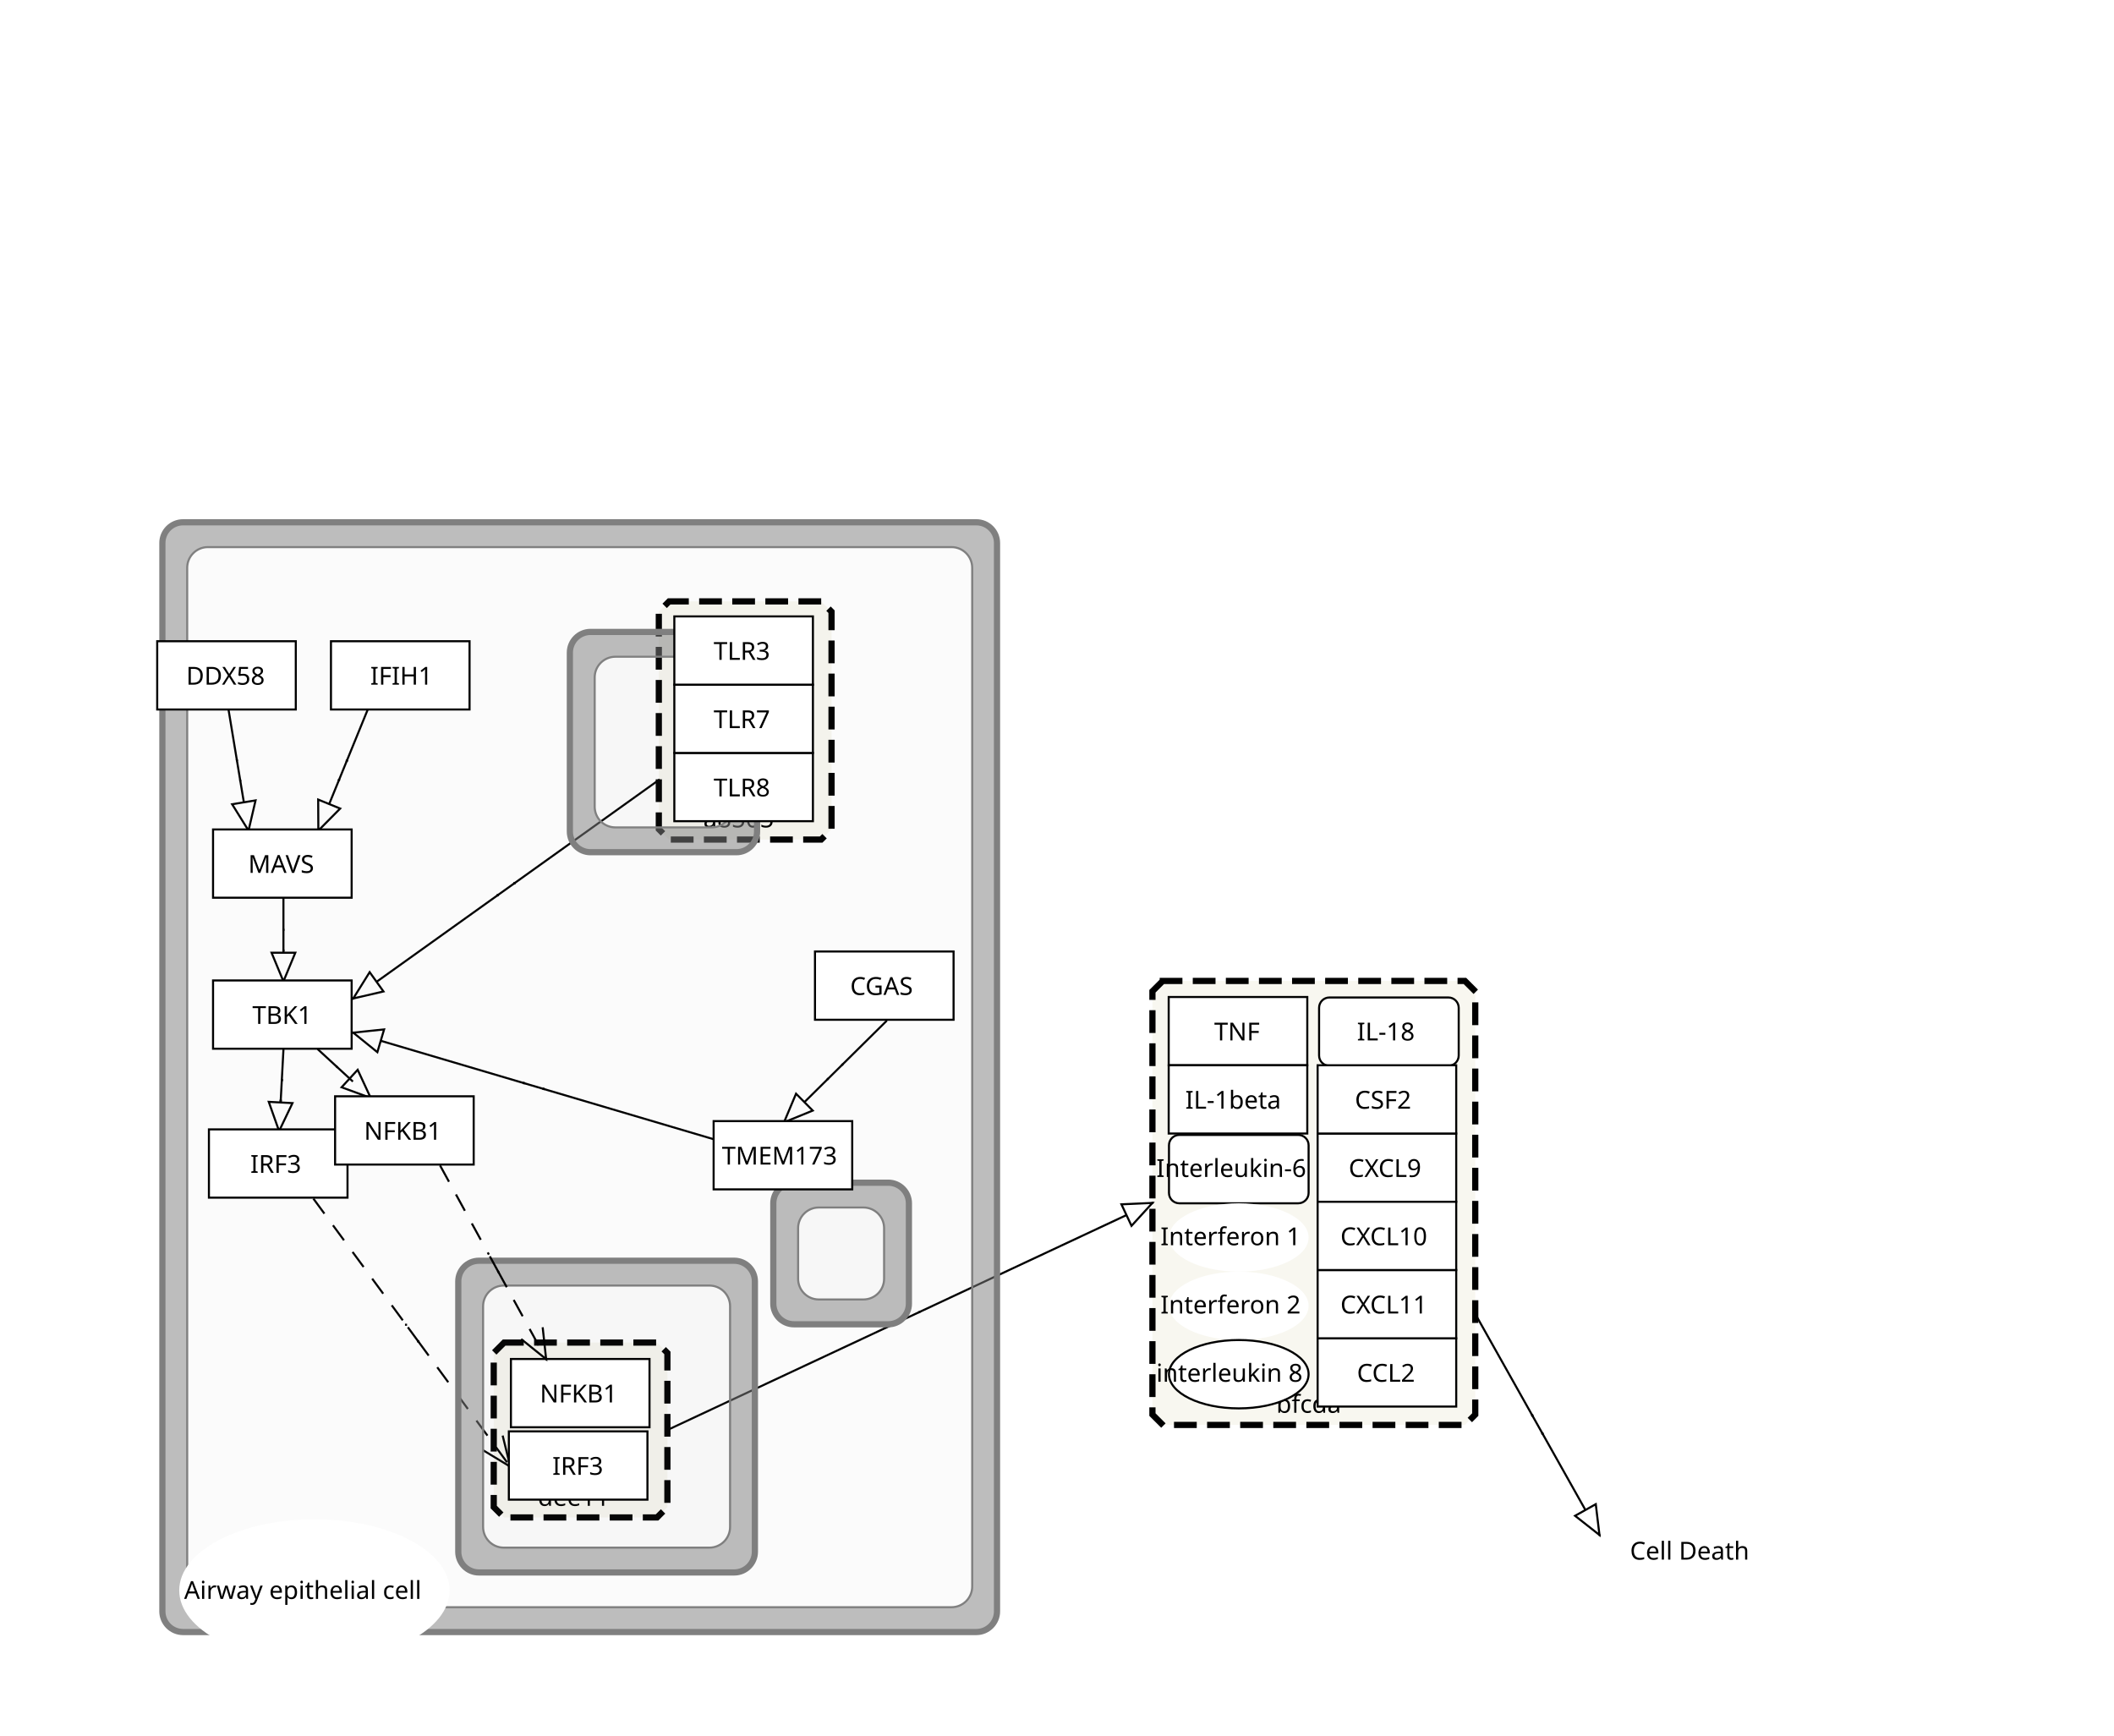
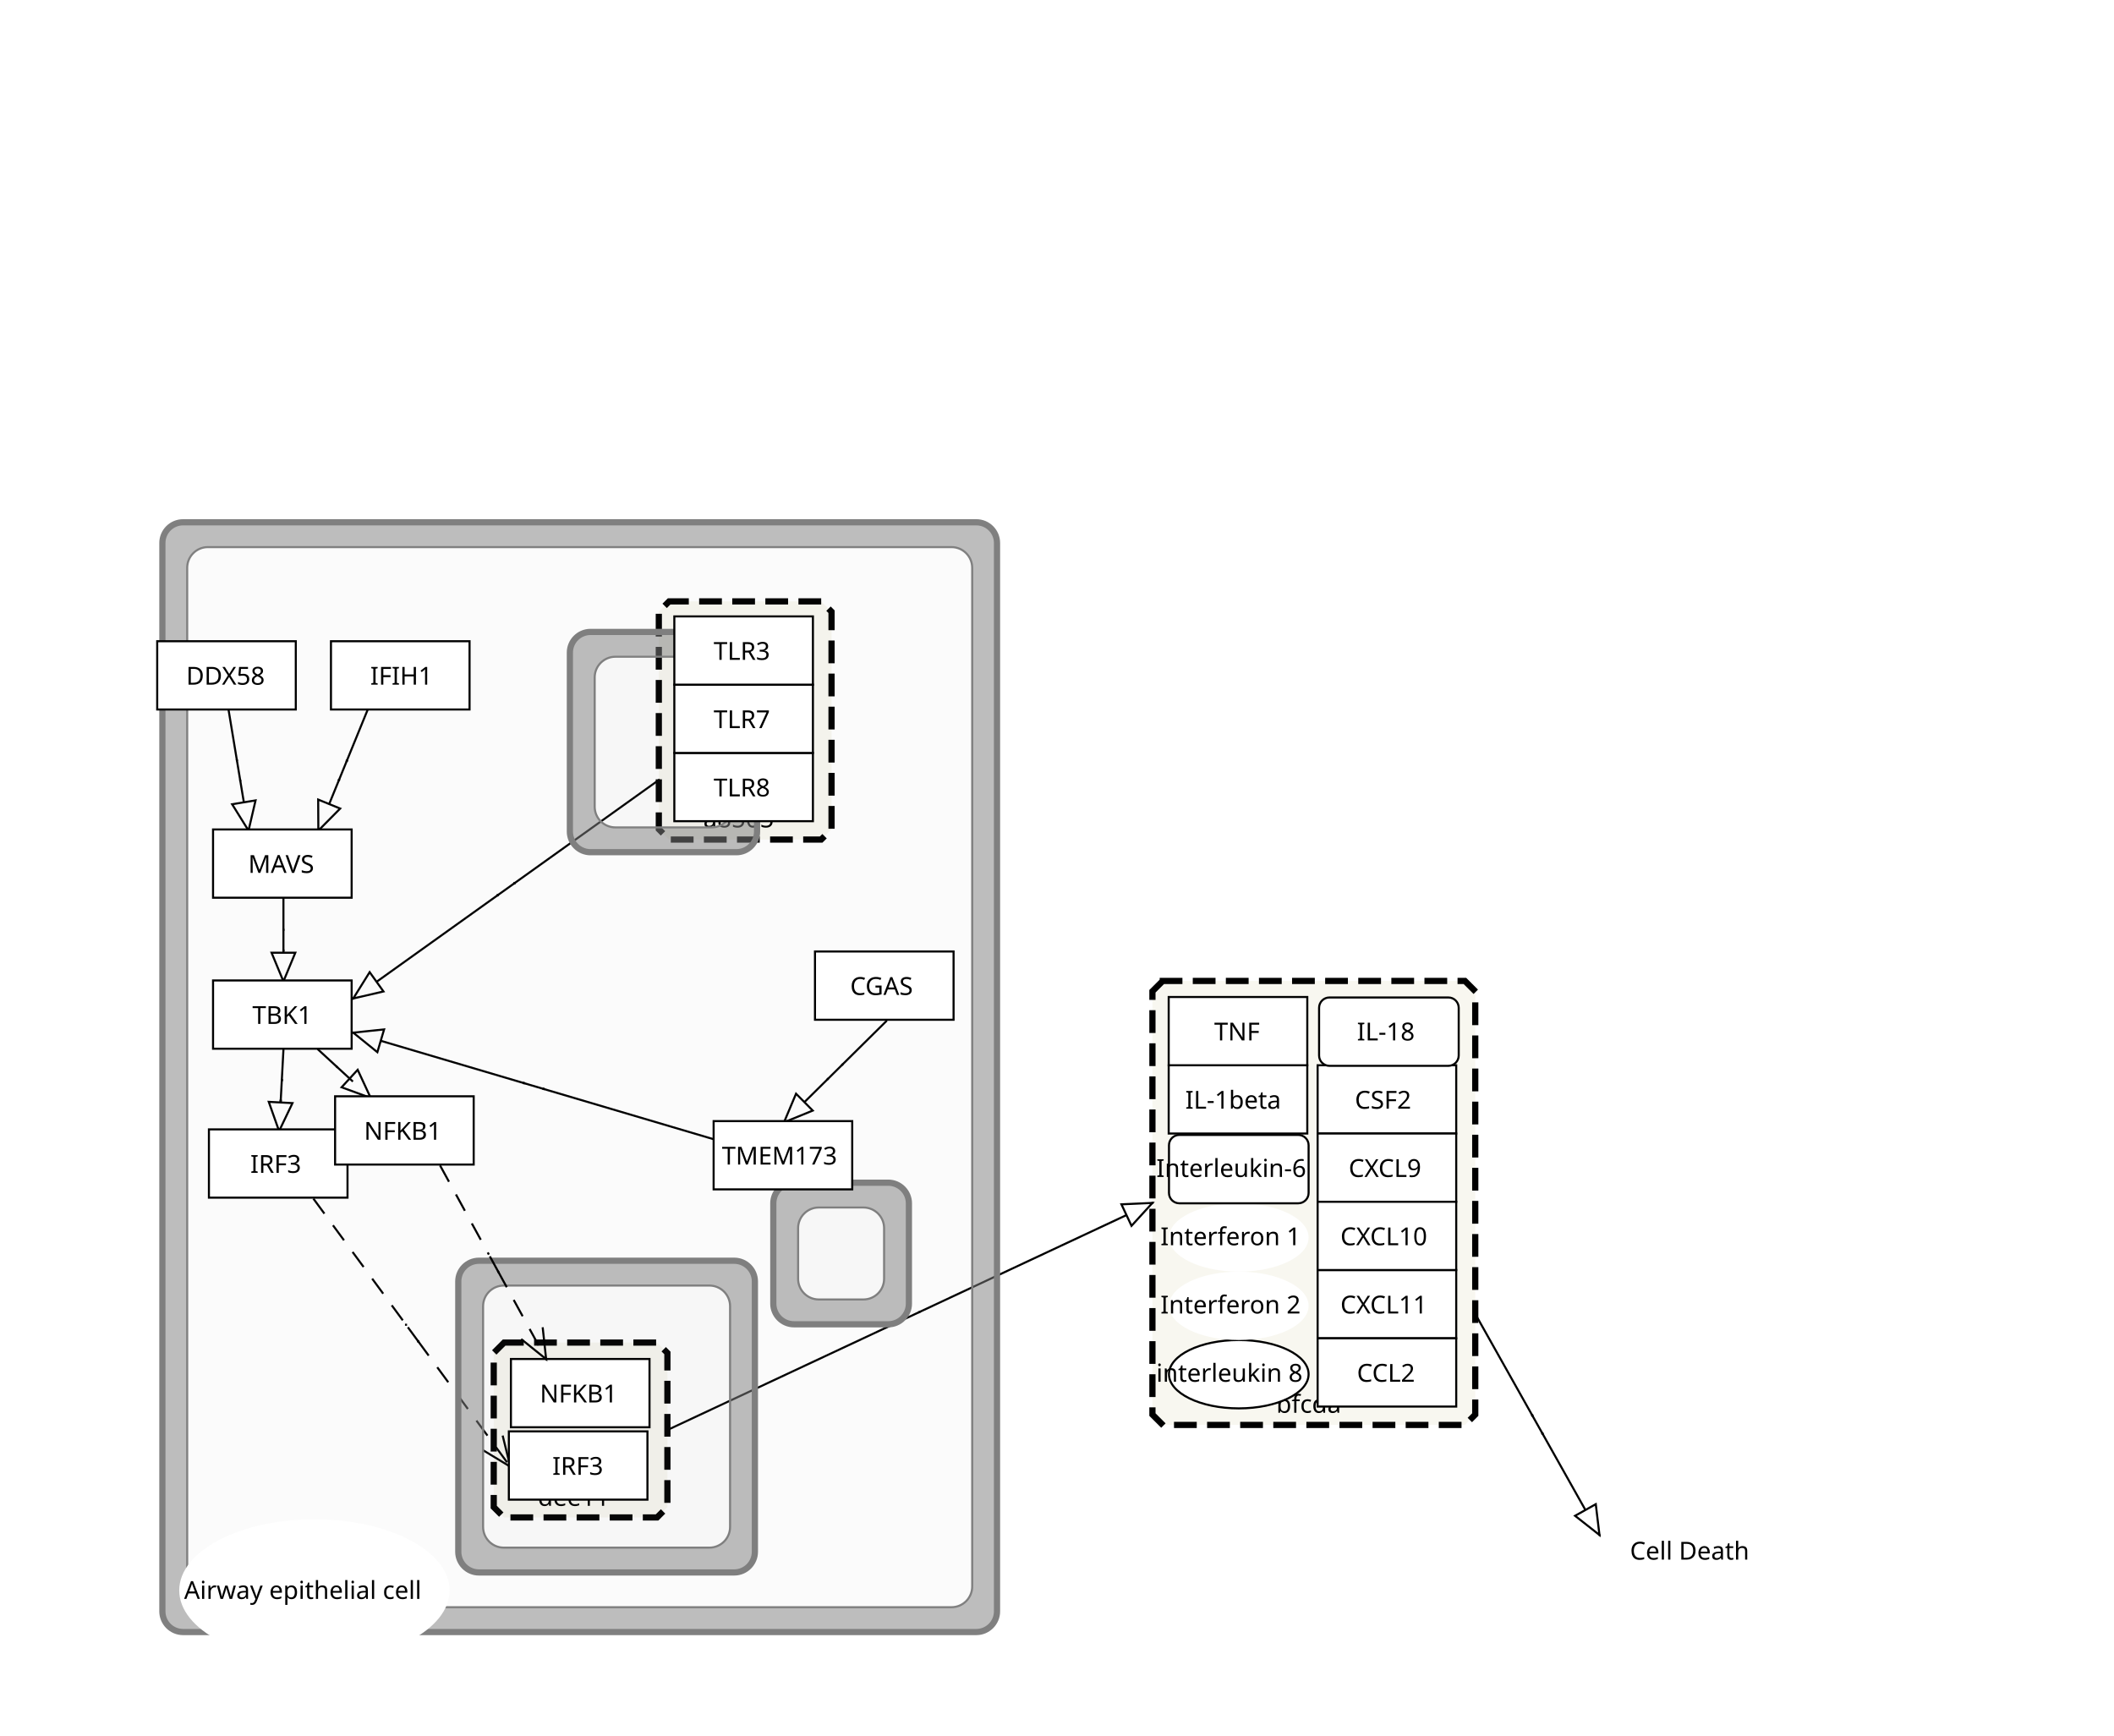
<svg xmlns="http://www.w3.org/2000/svg" fill-opacity="1" color-rendering="auto" color-interpolation="auto" text-rendering="auto" stroke="black" stroke-linecap="square" stroke-miterlimit="10" shape-rendering="auto" stroke-opacity="1" fill="black" stroke-dasharray="none" font-weight="normal" stroke-width="1" viewBox="0 0 1022 839" font-family="'Dialog'" font-style="normal" stroke-linejoin="miter" font-size="12px" stroke-dashoffset="0" image-rendering="auto">
  <defs id="genericDefs" />
  <g />
  <defs id="genericDefs" />
  <g>
    <g fill="white" text-rendering="geometricPrecision" color-interpolation="linearRGB" color-rendering="optimizeQuality" stroke="white" image-rendering="optimizeQuality">
      <rect x="-1" width="1024" height="841" y="-1" stroke="none" />
      <path fill="rgb(248,247,240)" d="M562.136 474.227 L708.203 474.227 L713.203 479.227 L713.203 683.88 L708.203 688.88 L562.136 688.88 L557.136 683.88 L557.136 479.227 Z" fill-rule="evenodd" stroke="none" />
    </g>
    <g text-rendering="geometricPrecision" stroke-dasharray="8,8" stroke-width="3" color-interpolation="linearRGB" color-rendering="optimizeQuality" image-rendering="optimizeQuality">
      <path fill="none" d="M562.136 474.227 L708.203 474.227 L713.203 479.227 L713.203 683.88 L708.203 688.88 L562.136 688.88 L557.136 683.88 L557.136 479.227 Z" fill-rule="evenodd" />
      <text x="617" y="683" font-family="sans-serif" stroke-dasharray="none" stroke="none" stroke-width="1" xml:space="preserve">bfcda</text>
    </g>
    <g fill="rgb(248,247,240)" text-rendering="geometricPrecision" color-interpolation="linearRGB" color-rendering="optimizeQuality" stroke="rgb(248,247,240)" image-rendering="optimizeQuality">
+       <path d="M323.5 290.725 L397 290.725 L402 295.725 L402 400.875 L397 405.875 L323.5 405.875 L318.5 400.875 L318.5 295.725 Z" stroke="none" fill-rule="evenodd" />
+     </g>
+     <g text-rendering="geometricPrecision" stroke-dasharray="8,8" stroke-width="3" color-interpolation="linearRGB" color-rendering="optimizeQuality" image-rendering="optimizeQuality">
+       <path fill="none" d="M323.5 290.725 L397 290.725 L402 295.725 L402 400.875 L397 405.875 L323.5 405.875 L318.5 400.875 L318.5 295.725 Z" fill-rule="evenodd" />
+       <text x="340" y="400" font-family="sans-serif" stroke-dasharray="none" stroke="none" stroke-width="1" xml:space="preserve">a8505</text>
+     </g>
+     <g fill="rgb(248,247,240)" text-rendering="geometricPrecision" color-interpolation="linearRGB" color-rendering="optimizeQuality" stroke="rgb(248,247,240)" image-rendering="optimizeQuality">
      <path d="M243.7 649.075 L317.65 649.075 L322.65 654.075 L322.65 728.6 L317.65 733.6 L243.7 733.6 L238.7 728.6 L238.7 654.075 Z" stroke="none" fill-rule="evenodd" />
    </g>
    <g text-rendering="geometricPrecision" stroke-dasharray="8,8" stroke-width="3" color-interpolation="linearRGB" color-rendering="optimizeQuality" image-rendering="optimizeQuality">
      <path fill="none" d="M243.7 649.075 L317.65 649.075 L322.65 654.075 L322.65 728.6 L317.65 733.6 L243.7 733.6 L238.7 728.6 L238.7 654.075 Z" fill-rule="evenodd" />
      <text x="260" y="728" font-family="sans-serif" stroke-dasharray="none" stroke="none" stroke-width="1" xml:space="preserve">dee11</text>
-     </g>
-     <g fill="rgb(248,247,240)" text-rendering="geometricPrecision" color-interpolation="linearRGB" color-rendering="optimizeQuality" stroke="rgb(248,247,240)" image-rendering="optimizeQuality">
-       <path d="M323.5 290.725 L397 290.725 L402 295.725 L402 400.875 L397 405.875 L323.5 405.875 L318.5 400.875 L318.5 295.725 Z" stroke="none" fill-rule="evenodd" />
-     </g>
-     <g text-rendering="geometricPrecision" stroke-dasharray="8,8" stroke-width="3" color-interpolation="linearRGB" color-rendering="optimizeQuality" image-rendering="optimizeQuality">
-       <path fill="none" d="M323.5 290.725 L397 290.725 L402 295.725 L402 400.875 L397 405.875 L323.5 405.875 L318.5 400.875 L318.5 295.725 Z" fill-rule="evenodd" />
-       <text x="340" y="400" font-family="sans-serif" stroke-dasharray="none" stroke="none" stroke-width="1" xml:space="preserve">a8505</text>
-       <path fill="none" stroke-width="1" stroke-dasharray="none" d="M322.65 691.337 L435.365 638.566" />
-       <path fill="none" stroke-width="1" stroke-dasharray="none" d="M444.421 634.325 L557.136 581.553" />
+       <path fill="none" stroke-width="1" stroke-dasharray="none" d="M345.275 550.837 L262.82 526.455" />
+       <path fill="none" stroke-width="1" stroke-dasharray="none" d="M253.23 523.62 L170.775 499.238" />
    </g>
    <g fill="white" text-rendering="geometricPrecision" color-interpolation="linearRGB" color-rendering="optimizeQuality" stroke="white" image-rendering="optimizeQuality">
+       <path d="M170.775 499.238 L185.692 497.663 L182.437 508.672 Z" stroke="none" />
+       <path fill="none" d="M170.775 499.238 L185.692 497.663 L182.437 508.672 Z" stroke="black" />
+       <path fill="none" d="M262.82 526.455 L262.82 526.455" stroke="black" />
+       <path fill="none" d="M253.23 523.62 L253.23 523.62" stroke="black" />
+       <line y2="526.455" fill="none" x1="253.23" x2="262.82" stroke="black" y1="523.62" />
+       <path fill="none" d="M322.65 691.337 L435.365 638.566" stroke="black" />
+       <path fill="none" d="M444.421 634.325 L557.136 581.553" stroke="black" />
      <path d="M557.136 581.553 L547.019 592.628 L542.151 582.231 Z" stroke="none" />
      <path fill="none" d="M557.136 581.553 L547.019 592.628 L542.151 582.231 Z" stroke="black" />
      <line y2="638.566" fill="none" x1="444.421" x2="435.365" stroke="black" y1="634.325" />
+       <path fill="none" d="M713.203 635.217 L740.778 684.29" stroke="black" />
+       <path fill="none" d="M745.677 693.008 L773.251 742.082" stroke="black" />
+       <path d="M773.251 742.082 L761.458 732.812 L771.467 727.188 Z" stroke="none" />
+       <path fill="none" d="M773.251 742.082 L761.458 732.812 L771.467 727.188 Z" stroke="black" />
+       <path fill="none" d="M740.778 684.29 L740.778 684.29" stroke="black" />
+       <path fill="none" d="M745.677 693.008 L745.677 693.008" stroke="black" />
+       <line y2="684.29" fill="none" x1="745.677" x2="740.778" stroke="black" y1="693.008" />
+       <path fill="none" d="M153.9 507.5 L162.883 515.765" stroke="black" />
+       <path fill="none" d="M170.242 522.535 L179.225 530.8" stroke="black" />
+       <path d="M179.225 530.8 L165.14 525.641 L172.913 517.193 Z" stroke="none" />
+       <path fill="none" d="M179.225 530.8 L165.14 525.641 L172.913 517.193 Z" stroke="black" />
+       <line y2="515.765" fill="none" x1="170.242" x2="162.883" stroke="black" y1="522.535" />
+       <path fill="none" d="M318.5 377.087 L248.705 426.992" stroke="black" />
+       <path fill="none" d="M240.57 432.808 L170.775 482.712" stroke="black" />
+       <path d="M170.775 482.712 L178.709 469.983 L185.387 479.322 Z" stroke="none" />
+       <path fill="none" d="M170.775 482.712 L178.709 469.983 L185.387 479.322 Z" stroke="black" />
+       <path fill="none" d="M248.705 426.992 L248.705 426.992" stroke="black" />
+       <path fill="none" d="M240.57 432.808 L240.57 432.808" stroke="black" />
+       <line y2="426.992" fill="none" x1="240.57" x2="248.705" stroke="black" y1="432.808" />
+       <path fill="none" d="M137.025 507.5 L136.242 522.17" stroke="black" />
+       <path fill="none" d="M135.708 532.155 L134.925 546.825" stroke="black" />
+       <path d="M134.925 546.825 L129.932 532.68 L141.396 533.293 Z" stroke="none" />
+       <path fill="none" d="M134.925 546.825 L129.932 532.68 L141.396 533.293 Z" stroke="black" />
+       <path fill="none" d="M136.242 522.17 L136.242 522.17" stroke="black" />
+       <path fill="none" d="M135.708 532.155 L135.708 532.155" stroke="black" />
+       <line y2="522.17" fill="none" x1="135.708" x2="136.242" stroke="black" y1="532.155" />
+       <path fill="none" d="M110.525 343.35 L114.522 367.517" stroke="black" />
+       <path fill="none" d="M116.153 377.383 L120.15 401.55" stroke="black" />
+       <path d="M120.15 401.55 L112.225 388.814 L123.552 386.941 Z" stroke="none" />
+       <path fill="none" d="M120.15 401.55 L112.225 388.814 L123.552 386.941 Z" stroke="black" />
+       <line y2="367.517" fill="none" x1="116.153" x2="114.522" stroke="black" y1="377.383" />
+       <path fill="none" d="M428.4 493.75 L407.268 514.647" stroke="black" />
+       <path fill="none" d="M400.157 521.678 L379.025 542.575" stroke="black" />
+       <path d="M379.025 542.575 L384.843 528.749 L392.915 536.913 Z" stroke="none" />
+       <path fill="none" d="M379.025 542.575 L384.843 528.749 L392.915 536.913 Z" stroke="black" />
+       <line y2="514.647" fill="none" x1="400.157" x2="407.268" stroke="black" y1="521.678" />
+       <path fill="none" d="M177.65 343.35 L167.664 367.821" stroke="black" />
+       <path fill="none" d="M163.886 377.079 L153.9 401.55" stroke="black" />
+       <path d="M153.9 401.55 L153.821 386.55 L164.451 390.888 Z" stroke="none" />
+       <path fill="none" d="M153.9 401.55 L153.821 386.55 L164.451 390.888 Z" stroke="black" />
+       <path fill="none" d="M167.664 367.821 L167.664 367.821" stroke="black" />
+       <path fill="none" d="M163.886 377.079 L163.886 377.079" stroke="black" />
+       <line y2="367.821" fill="none" x1="163.886" x2="167.664" stroke="black" y1="377.079" />
      <path fill="none" d="M137.025 434.6 L137.025 449.525" stroke="black" />
      <path fill="none" d="M137.025 459.525 L137.025 474.45" stroke="black" />
      <path d="M137.025 474.45 L131.285 460.592 L142.765 460.592 Z" stroke="none" />
      <path fill="none" d="M137.025 474.45 L131.285 460.592 L142.765 460.592 Z" stroke="black" />
      <line y2="449.525" fill="none" x1="137.025" x2="137.025" stroke="black" y1="459.525" />
      <path fill="none" stroke-dasharray="8,8" d="M151.8 579.875 L196.29 640.445" stroke="black" />
      <path fill="none" stroke-dasharray="8,8" d="M202.21 648.505 L246.7 709.075" stroke="black" />
      <path fill="none" d="M233.87 701.304 L246.7 709.075 L243.123 694.508" stroke="black" />
      <path fill="none" stroke-dasharray="8,8" d="M196.29 640.445 L196.29 640.445" stroke="black" />
      <path fill="none" stroke-dasharray="8,8" d="M202.21 648.505 L202.21 648.505" stroke="black" />
      <line fill="none" x1="202.21" x2="196.29" y1="648.505" y2="640.445" stroke-dasharray="8,8" stroke="black" />
-       <path fill="none" d="M345.275 550.837 L262.82 526.455" stroke="black" />
-       <path fill="none" d="M253.23 523.62 L170.775 499.238" stroke="black" />
-       <path d="M170.775 499.238 L185.692 497.663 L182.437 508.672 Z" stroke="none" />
-       <path fill="none" d="M170.775 499.238 L185.692 497.663 L182.437 508.672 Z" stroke="black" />
-       <path fill="none" d="M262.82 526.455 L262.82 526.455" stroke="black" />
-       <path fill="none" d="M253.23 523.62 L253.23 523.62" stroke="black" />
-       <line y2="526.455" fill="none" x1="253.23" x2="262.82" stroke="black" y1="523.62" />
-       <path fill="none" d="M177.65 343.35 L167.664 367.821" stroke="black" />
-       <path fill="none" d="M163.886 377.079 L153.9 401.55" stroke="black" />
-       <path d="M153.9 401.55 L153.821 386.55 L164.451 390.888 Z" stroke="none" />
-       <path fill="none" d="M153.9 401.55 L153.821 386.55 L164.451 390.888 Z" stroke="black" />
-       <path fill="none" d="M167.664 367.821 L167.664 367.821" stroke="black" />
-       <path fill="none" d="M163.886 377.079 L163.886 377.079" stroke="black" />
-       <line y2="367.821" fill="none" x1="163.886" x2="167.664" stroke="black" y1="377.079" />
-       <path fill="none" d="M318.5 377.087 L248.705 426.992" stroke="black" />
-       <path fill="none" d="M240.57 432.808 L170.775 482.712" stroke="black" />
-       <path d="M170.775 482.712 L178.709 469.983 L185.387 479.322 Z" stroke="none" />
-       <path fill="none" d="M170.775 482.712 L178.709 469.983 L185.387 479.322 Z" stroke="black" />
-       <path fill="none" d="M248.705 426.992 L248.705 426.992" stroke="black" />
-       <path fill="none" d="M240.57 432.808 L240.57 432.808" stroke="black" />
-       <line y2="426.992" fill="none" x1="240.57" x2="248.705" stroke="black" y1="432.808" />
-       <path fill="none" d="M110.525 343.35 L114.522 367.517" stroke="black" />
-       <path fill="none" d="M116.153 377.383 L120.15 401.55" stroke="black" />
-       <path d="M120.15 401.55 L112.225 388.814 L123.552 386.941 Z" stroke="none" />
-       <path fill="none" d="M120.15 401.55 L112.225 388.814 L123.552 386.941 Z" stroke="black" />
-       <line y2="367.517" fill="none" x1="116.153" x2="114.522" stroke="black" y1="377.383" />
-       <path fill="none" d="M713.203 635.217 L740.778 684.29" stroke="black" />
-       <path fill="none" d="M745.677 693.008 L773.251 742.082" stroke="black" />
-       <path d="M773.251 742.082 L761.458 732.812 L771.467 727.188 Z" stroke="none" />
-       <path fill="none" d="M773.251 742.082 L761.458 732.812 L771.467 727.188 Z" stroke="black" />
-       <path fill="none" d="M740.778 684.29 L740.778 684.29" stroke="black" />
-       <path fill="none" d="M745.677 693.008 L745.677 693.008" stroke="black" />
-       <line y2="684.29" fill="none" x1="745.677" x2="740.778" stroke="black" y1="693.008" />
-       <path fill="none" d="M137.025 507.5 L136.242 522.17" stroke="black" />
-       <path fill="none" d="M135.708 532.155 L134.925 546.825" stroke="black" />
-       <path d="M134.925 546.825 L129.932 532.68 L141.396 533.293 Z" stroke="none" />
-       <path fill="none" d="M134.925 546.825 L129.932 532.68 L141.396 533.293 Z" stroke="black" />
-       <path fill="none" d="M136.242 522.17 L136.242 522.17" stroke="black" />
-       <path fill="none" d="M135.708 532.155 L135.708 532.155" stroke="black" />
-       <line y2="522.17" fill="none" x1="135.708" x2="136.242" stroke="black" y1="532.155" />
-       <path fill="none" d="M428.4 493.75 L407.268 514.647" stroke="black" />
-       <path fill="none" d="M400.157 521.678 L379.025 542.575" stroke="black" />
-       <path d="M379.025 542.575 L384.843 528.749 L392.915 536.913 Z" stroke="none" />
-       <path fill="none" d="M379.025 542.575 L384.843 528.749 L392.915 536.913 Z" stroke="black" />
-       <line y2="514.647" fill="none" x1="400.157" x2="407.268" stroke="black" y1="521.678" />
-       <path fill="none" d="M153.9 507.5 L162.883 515.765" stroke="black" />
-       <path fill="none" d="M170.242 522.535 L179.225 530.8" stroke="black" />
-       <path d="M179.225 530.8 L165.14 525.641 L172.913 517.193 Z" stroke="none" />
-       <path fill="none" d="M179.225 530.8 L165.14 525.641 L172.913 517.193 Z" stroke="black" />
-       <line y2="515.765" fill="none" x1="170.242" x2="162.883" stroke="black" y1="522.535" />
+     </g>
+     <g fill-opacity="0.031" fill="rgb(128,128,128)" text-rendering="geometricPrecision" color-rendering="optimizeQuality" image-rendering="optimizeQuality" stroke="rgb(128,128,128)" color-interpolation="linearRGB" stroke-opacity="0.031">
+       <rect x="373.844" y="571.765" width="65.566" rx="10" ry="10" height="68.46" stroke="none" />
+     </g>
+     <g fill="gray" text-rendering="geometricPrecision" color-rendering="optimizeQuality" image-rendering="optimizeQuality" stroke="gray" color-interpolation="linearRGB" stroke-width="3">
+       <rect x="373.844" y="571.765" fill="none" width="65.566" rx="10" ry="10" height="68.46" />
+       <rect x="385.844" y="583.765" fill="none" width="41.566" rx="10" ry="10" height="44.46" stroke-width="1" />
+     </g>
+     <g fill-opacity="0.498" fill="rgb(128,128,128)" text-rendering="geometricPrecision" color-rendering="optimizeQuality" image-rendering="optimizeQuality" stroke="rgb(128,128,128)" color-interpolation="linearRGB" stroke-opacity="0.498">
+       <path d="M417.409 583.765 C422.932 583.765 427.409 588.243 427.409 593.765 L427.409 618.226 C427.409 623.749 422.932 628.226 417.409 628.226 L395.844 628.226 C390.321 628.226 385.844 623.749 385.844 618.226 L385.844 593.765 C385.844 588.243 390.321 583.765 395.844 583.765 ZM383.844 571.765 C378.321 571.765 373.844 576.243 373.844 581.765 L373.844 630.226 C373.844 635.749 378.321 640.226 383.844 640.226 L429.409 640.226 C434.932 640.226 439.409 635.749 439.409 630.226 L439.409 581.765 C439.409 576.243 434.932 571.765 429.409 571.765 Z" stroke="none" />
+     </g>
+     <g fill="silver" text-rendering="geometricPrecision" color-rendering="optimizeQuality" image-rendering="optimizeQuality" font-family="sans-serif" stroke="silver" color-interpolation="linearRGB">
+       <text x="373" xml:space="preserve" y="579" stroke="none"> </text>
+     </g>
+     <g fill-opacity="0.031" fill="rgb(128,128,128)" text-rendering="geometricPrecision" color-rendering="optimizeQuality" image-rendering="optimizeQuality" stroke="rgb(128,128,128)" color-interpolation="linearRGB" stroke-opacity="0.031">
+       <rect x="275.5" y="305.5" width="90.5" rx="10" ry="10" height="106.5" stroke="none" />
+     </g>
+     <g fill="gray" text-rendering="geometricPrecision" color-rendering="optimizeQuality" image-rendering="optimizeQuality" stroke="gray" color-interpolation="linearRGB" stroke-width="3">
+       <rect x="275.5" y="305.5" fill="none" width="90.5" rx="10" ry="10" height="106.5" />
+       <rect x="287.5" y="317.5" fill="none" width="66.5" rx="10" ry="10" height="82.5" stroke-width="1" />
+     </g>
+     <g fill-opacity="0.498" fill="rgb(128,128,128)" text-rendering="geometricPrecision" color-rendering="optimizeQuality" image-rendering="optimizeQuality" stroke="rgb(128,128,128)" color-interpolation="linearRGB" stroke-opacity="0.498">
+       <path d="M344 317.5 C349.523 317.5 354 321.977 354 327.5 L354 390 C354 395.523 349.523 400 344 400 L297.5 400 C291.977 400 287.5 395.523 287.5 390 L287.5 327.5 C287.5 321.977 291.977 317.5 297.5 317.5 ZM285.5 305.5 C279.977 305.5 275.5 309.977 275.5 315.5 L275.5 402 C275.5 407.523 279.977 412 285.5 412 L356 412 C361.523 412 366 407.523 366 402 L366 315.5 C366 309.977 361.523 305.5 356 305.5 Z" stroke="none" />
+     </g>
+     <g fill="silver" text-rendering="geometricPrecision" color-rendering="optimizeQuality" image-rendering="optimizeQuality" font-family="sans-serif" stroke="silver" color-interpolation="linearRGB">
+       <text x="275" xml:space="preserve" y="313" stroke="none"> </text>
    </g>
    <g fill-opacity="0.031" fill="rgb(128,128,128)" text-rendering="geometricPrecision" color-rendering="optimizeQuality" image-rendering="optimizeQuality" stroke="rgb(128,128,128)" color-interpolation="linearRGB" stroke-opacity="0.031">
      <rect x="221.55" y="609.5" width="143.4" rx="10" ry="10" height="150.7" stroke="none" />
    </g>
    <g fill="gray" text-rendering="geometricPrecision" color-rendering="optimizeQuality" image-rendering="optimizeQuality" stroke="gray" color-interpolation="linearRGB" stroke-width="3">
      <rect x="221.55" y="609.5" fill="none" width="143.4" rx="10" ry="10" height="150.7" />
      <rect x="233.55" y="621.5" fill="none" width="119.4" rx="10" ry="10" height="126.7" stroke-width="1" />
    </g>
    <g fill-opacity="0.498" fill="rgb(128,128,128)" text-rendering="geometricPrecision" color-rendering="optimizeQuality" image-rendering="optimizeQuality" stroke="rgb(128,128,128)" color-interpolation="linearRGB" stroke-opacity="0.498">
      <path d="M342.95 621.5 C348.473 621.5 352.95 625.977 352.95 631.5 L352.95 738.2 C352.95 743.723 348.473 748.2 342.95 748.2 L243.55 748.2 C238.027 748.2 233.55 743.723 233.55 738.2 L233.55 631.5 C233.55 625.977 238.027 621.5 243.55 621.5 ZM231.55 609.5 C226.027 609.5 221.55 613.977 221.55 619.5 L221.55 750.2 C221.55 755.723 226.027 760.2 231.55 760.2 L354.95 760.2 C360.473 760.2 364.95 755.723 364.95 750.2 L364.95 619.5 C364.95 613.977 360.473 609.5 354.95 609.5 Z" stroke="none" />
    </g>
    <g fill="silver" text-rendering="geometricPrecision" color-rendering="optimizeQuality" image-rendering="optimizeQuality" font-family="sans-serif" stroke="silver" color-interpolation="linearRGB">
      <text x="221" xml:space="preserve" y="617" stroke="none"> </text>
    </g>
    <g fill-opacity="0.031" fill="rgb(128,128,128)" text-rendering="geometricPrecision" color-rendering="optimizeQuality" image-rendering="optimizeQuality" stroke="rgb(128,128,128)" color-interpolation="linearRGB" stroke-opacity="0.031">
-       <rect x="373.844" y="571.765" width="65.566" rx="10" ry="10" height="68.46" stroke="none" />
-     </g>
-     <g fill="gray" text-rendering="geometricPrecision" color-rendering="optimizeQuality" image-rendering="optimizeQuality" stroke="gray" color-interpolation="linearRGB" stroke-width="3">
-       <rect x="373.844" y="571.765" fill="none" width="65.566" rx="10" ry="10" height="68.46" />
-       <rect x="385.844" y="583.765" fill="none" width="41.566" rx="10" ry="10" height="44.46" stroke-width="1" />
-     </g>
-     <g fill-opacity="0.498" fill="rgb(128,128,128)" text-rendering="geometricPrecision" color-rendering="optimizeQuality" image-rendering="optimizeQuality" stroke="rgb(128,128,128)" color-interpolation="linearRGB" stroke-opacity="0.498">
-       <path d="M417.409 583.765 C422.932 583.765 427.409 588.243 427.409 593.765 L427.409 618.226 C427.409 623.749 422.932 628.226 417.409 628.226 L395.844 628.226 C390.321 628.226 385.844 623.749 385.844 618.226 L385.844 593.765 C385.844 588.243 390.321 583.765 395.844 583.765 ZM383.844 571.765 C378.321 571.765 373.844 576.243 373.844 581.765 L373.844 630.226 C373.844 635.749 378.321 640.226 383.844 640.226 L429.409 640.226 C434.932 640.226 439.409 635.749 439.409 630.226 L439.409 581.765 C439.409 576.243 434.932 571.765 429.409 571.765 Z" stroke="none" />
-     </g>
-     <g fill="silver" text-rendering="geometricPrecision" color-rendering="optimizeQuality" image-rendering="optimizeQuality" font-family="sans-serif" stroke="silver" color-interpolation="linearRGB">
-       <text x="373" xml:space="preserve" y="579" stroke="none"> </text>
-     </g>
-     <g fill-opacity="0.031" fill="rgb(128,128,128)" text-rendering="geometricPrecision" color-rendering="optimizeQuality" image-rendering="optimizeQuality" stroke="rgb(128,128,128)" color-interpolation="linearRGB" stroke-opacity="0.031">
      <rect x="78.5" y="252.5" width="403.5" rx="10" ry="10" height="536.5" stroke="none" />
    </g>
    <g fill="gray" text-rendering="geometricPrecision" color-rendering="optimizeQuality" image-rendering="optimizeQuality" stroke="gray" color-interpolation="linearRGB" stroke-width="3">
      <rect x="78.5" y="252.5" fill="none" width="403.5" rx="10" ry="10" height="536.5" />
      <rect x="90.5" y="264.5" fill="none" width="379.5" rx="10" ry="10" height="512.5" stroke-width="1" />
    </g>
    <g fill-opacity="0.498" fill="rgb(128,128,128)" text-rendering="geometricPrecision" color-rendering="optimizeQuality" image-rendering="optimizeQuality" stroke="rgb(128,128,128)" color-interpolation="linearRGB" stroke-opacity="0.498">
      <path d="M460 264.5 C465.523 264.5 470 268.977 470 274.5 L470 767 C470 772.523 465.523 777 460 777 L100.5 777 C94.977 777 90.5 772.523 90.5 767 L90.5 274.5 C90.5 268.977 94.977 264.5 100.5 264.5 ZM88.5 252.5 C82.977 252.5 78.5 256.977 78.5 262.5 L78.5 779 C78.5 784.523 82.977 789 88.5 789 L472 789 C477.523 789 482 784.523 482 779 L482 262.5 C482 256.977 477.523 252.5 472 252.5 Z" stroke="none" />
    </g>
    <g fill="silver" text-rendering="geometricPrecision" color-rendering="optimizeQuality" image-rendering="optimizeQuality" font-family="sans-serif" stroke="silver" color-interpolation="linearRGB">
      <text x="78" xml:space="preserve" y="260" stroke="none"> </text>
-     </g>
-     <g fill-opacity="0.031" fill="rgb(128,128,128)" text-rendering="geometricPrecision" color-rendering="optimizeQuality" image-rendering="optimizeQuality" stroke="rgb(128,128,128)" color-interpolation="linearRGB" stroke-opacity="0.031">
-       <rect x="275.5" y="305.5" width="90.5" rx="10" ry="10" height="106.5" stroke="none" />
-     </g>
-     <g fill="gray" text-rendering="geometricPrecision" color-rendering="optimizeQuality" image-rendering="optimizeQuality" stroke="gray" color-interpolation="linearRGB" stroke-width="3">
-       <rect x="275.5" y="305.5" fill="none" width="90.5" rx="10" ry="10" height="106.5" />
-       <rect x="287.5" y="317.5" fill="none" width="66.5" rx="10" ry="10" height="82.5" stroke-width="1" />
-     </g>
-     <g fill-opacity="0.498" fill="rgb(128,128,128)" text-rendering="geometricPrecision" color-rendering="optimizeQuality" image-rendering="optimizeQuality" stroke="rgb(128,128,128)" color-interpolation="linearRGB" stroke-opacity="0.498">
-       <path d="M344 317.5 C349.523 317.5 354 321.977 354 327.5 L354 390 C354 395.523 349.523 400 344 400 L297.5 400 C291.977 400 287.5 395.523 287.5 390 L287.5 327.5 C287.5 321.977 291.977 317.5 297.5 317.5 ZM285.5 305.5 C279.977 305.5 275.5 309.977 275.5 315.5 L275.5 402 C275.5 407.523 279.977 412 285.5 412 L356 412 C361.523 412 366 407.523 366 402 L366 315.5 C366 309.977 361.523 305.5 356 305.5 Z" stroke="none" />
-     </g>
-     <g fill="silver" text-rendering="geometricPrecision" color-rendering="optimizeQuality" image-rendering="optimizeQuality" font-family="sans-serif" stroke="silver" color-interpolation="linearRGB">
-       <text x="275" xml:space="preserve" y="313" stroke="none"> </text>
+       <rect fill="white" x="103" width="67" height="33" y="401" stroke="none" />
+       <rect fill="none" x="103" width="67" height="33" y="401" stroke="black" />
+       <text fill="black" x="120" xml:space="preserve" y="422" stroke="none">MAVS</text>
+       <rect fill="white" x="103" width="67" height="33" y="474" stroke="none" />
+       <rect fill="none" x="103" width="67" height="33" y="474" stroke="black" />
+       <text fill="black" x="122" xml:space="preserve" y="495" stroke="none">TBK1</text>
+       <ellipse rx="46.965" fill="white" ry="15.671" cx="820.217" cy="749.917" stroke="none" />
+       <text fill="black" x="788" xml:space="preserve" y="754" stroke="none">Cell Death</text>
+       <rect fill="white" x="637" width="67" height="33" y="614" stroke="none" />
+       <rect fill="none" x="637" width="67" height="33" y="614" stroke="black" />
+       <text fill="black" x="648" xml:space="preserve" y="635" stroke="none">CXCL11</text>
+       <ellipse rx="33.75" fill="white" ry="16.525" cx="598.886" cy="598.255" stroke="none" />
+       <text fill="black" x="561" xml:space="preserve" y="602" stroke="none">Interferon 1</text>
+       <rect fill="white" x="565" width="67" height="33" y="515" stroke="none" />
+       <rect fill="none" x="565" width="67" height="33" y="515" stroke="black" />
+       <text fill="black" x="573" xml:space="preserve" y="536" stroke="none">IL-1beta</text>
+       <rect fill="white" x="326" width="67" height="33" y="364" stroke="none" />
+       <rect fill="none" x="326" width="67" height="33" y="364" stroke="black" />
+       <text fill="black" x="345" xml:space="preserve" y="385" stroke="none">TLR8</text>
+       <rect fill="white" x="160" width="67" height="33" y="310" stroke="none" />
+       <rect fill="none" x="160" width="67" height="33" y="310" stroke="black" />
+       <text fill="black" x="179" xml:space="preserve" y="331" stroke="none">IFIH1</text>
+       <rect fill="white" x="326" width="67" height="33" y="331" stroke="none" />
+       <rect fill="none" x="326" width="67" height="33" y="331" stroke="black" />
+       <text fill="black" x="345" xml:space="preserve" y="352" stroke="none">TLR7</text>
+       <rect fill="white" x="565" width="67" height="33" y="482" stroke="none" />
+       <rect fill="none" x="565" width="67" height="33" y="482" stroke="black" />
+       <text fill="black" x="587" xml:space="preserve" y="503" stroke="none">TNF</text>
+       <rect fill="white" x="637" width="67" height="33" y="515" stroke="none" />
+       <rect fill="none" x="637" width="67" height="33" y="515" stroke="black" />
+       <text fill="black" x="655" xml:space="preserve" y="536" stroke="none">CSF2</text>
+       <rect fill="white" x="101" width="67" height="33" y="546" stroke="none" />
+       <rect fill="none" x="101" width="67" height="33" y="546" stroke="black" />
+       <text fill="black" x="121" xml:space="preserve" y="567" stroke="none">IRF3</text>
+       <rect fill="white" x="637" width="67" height="33" y="548" stroke="none" />
+       <rect fill="none" x="637" width="67" height="33" y="548" stroke="black" />
+       <text fill="black" x="652" xml:space="preserve" y="569" stroke="none">CXCL9</text>
+       <rect fill="white" x="637" width="67" height="33" y="647" stroke="none" />
+       <rect fill="none" x="637" width="67" height="33" y="647" stroke="black" />
+       <text fill="black" x="656" xml:space="preserve" y="668" stroke="none">CCL2</text>
+       <rect fill="white" x="326" width="67" height="33" y="298" stroke="none" />
+       <rect fill="none" x="326" width="67" height="33" y="298" stroke="black" />
+       <text fill="black" x="345" xml:space="preserve" y="319" stroke="none">TLR3</text>
+       <rect fill="white" x="345" width="67" height="33" y="542" stroke="none" />
+       <rect fill="none" x="345" width="67" height="33" y="542" stroke="black" />
+       <text fill="black" x="349" xml:space="preserve" y="563" stroke="none">TMEM173</text>
+       <ellipse rx="33.75" fill="white" ry="16.525" cx="598.886" cy="664.355" stroke="none" />
+       <ellipse rx="33.75" fill="none" ry="16.525" cx="598.886" cy="664.355" stroke="black" />
+       <text fill="black" x="559" xml:space="preserve" y="668" stroke="none">interleukin 8</text>
+       <ellipse rx="65.35" fill="white" ry="34.375" cx="152" cy="768.875" stroke="none" />
+       <text fill="black" x="89" xml:space="preserve" y="773" stroke="none">Airway epithelial cell</text>
+       <rect fill="white" x="394" width="67" height="33" y="460" stroke="none" />
+       <rect fill="none" x="394" width="67" height="33" y="460" stroke="black" />
+       <text fill="black" x="411" xml:space="preserve" y="481" stroke="none">CGAS</text>
+       <rect fill="white" x="637" width="67" height="33" y="581" stroke="none" />
+       <rect fill="none" x="637" width="67" height="33" y="581" stroke="black" />
+       <text fill="black" x="648" xml:space="preserve" y="602" stroke="none">CXCL10</text>
+       <rect fill="white" x="76" width="67" height="33" y="310" stroke="none" />
+       <rect fill="none" x="76" width="67" height="33" y="310" stroke="black" />
+       <text fill="black" x="90" xml:space="preserve" y="331" stroke="none">DDX58</text>
+       <ellipse rx="33.75" fill="white" ry="16.525" cx="598.886" cy="631.305" stroke="none" />
+       <text fill="black" x="561" xml:space="preserve" y="635" stroke="none">Interferon 2</text>
+       <rect fill="white" x="162" width="67" height="33" y="530" stroke="none" />
+       <rect fill="none" x="162" width="67" height="33" y="530" stroke="black" />
+       <text fill="black" x="176" xml:space="preserve" y="551" stroke="none">NFKB1</text>
+       <rect x="565.136" y="548.68" fill="white" width="67.5" rx="5" ry="5" height="33.05" stroke="none" />
+       <rect x="565.136" y="548.68" fill="none" width="67.5" rx="5" ry="5" height="33.05" stroke="black" />
+       <text fill="black" x="559" xml:space="preserve" y="569" stroke="none">Interleukin-6</text>
      <rect x="637.703" y="482.227" fill="white" width="67.5" rx="5" ry="5" height="33.05" stroke="none" />
      <rect x="637.703" y="482.227" fill="none" width="67.5" rx="5" ry="5" height="33.05" stroke="black" />
      <text fill="black" x="656" xml:space="preserve" y="503" stroke="none">IL-18</text>
-       <rect fill="white" x="101" width="67" height="33" y="546" stroke="none" />
-       <rect fill="none" x="101" width="67" height="33" y="546" stroke="black" />
-       <text fill="black" x="121" xml:space="preserve" y="567" stroke="none">IRF3</text>
-       <rect fill="white" x="326" width="67" height="33" y="364" stroke="none" />
-       <rect fill="none" x="326" width="67" height="33" y="364" stroke="black" />
-       <text fill="black" x="345" xml:space="preserve" y="385" stroke="none">TLR8</text>
-       <rect fill="white" x="637" width="67" height="33" y="548" stroke="none" />
-       <rect fill="none" x="637" width="67" height="33" y="548" stroke="black" />
-       <text fill="black" x="652" xml:space="preserve" y="569" stroke="none">CXCL9</text>
-       <rect fill="white" x="394" width="67" height="33" y="460" stroke="none" />
-       <rect fill="none" x="394" width="67" height="33" y="460" stroke="black" />
-       <text fill="black" x="411" xml:space="preserve" y="481" stroke="none">CGAS</text>
-       <ellipse rx="65.35" fill="white" ry="34.375" cx="152" cy="768.875" stroke="none" />
-       <text fill="black" x="89" xml:space="preserve" y="773" stroke="none">Airway epithelial cell</text>
-       <rect fill="white" x="162" width="67" height="33" y="530" stroke="none" />
-       <rect fill="none" x="162" width="67" height="33" y="530" stroke="black" />
-       <text fill="black" x="176" xml:space="preserve" y="551" stroke="none">NFKB1</text>
-       <ellipse rx="33.75" fill="white" ry="16.525" cx="598.886" cy="631.305" stroke="none" />
-       <text fill="black" x="561" xml:space="preserve" y="635" stroke="none">Interferon 2</text>
-       <rect x="565.136" y="548.68" fill="white" width="67.5" rx="5" ry="5" height="33.05" stroke="none" />
-       <rect x="565.136" y="548.68" fill="none" width="67.5" rx="5" ry="5" height="33.05" stroke="black" />
-       <text fill="black" x="559" xml:space="preserve" y="569" stroke="none">Interleukin-6</text>
-       <ellipse rx="46.965" fill="white" ry="15.671" cx="820.217" cy="749.917" stroke="none" />
-       <text fill="black" x="788" xml:space="preserve" y="754" stroke="none">Cell Death</text>
-       <rect fill="white" x="637" width="67" height="33" y="647" stroke="none" />
-       <rect fill="none" x="637" width="67" height="33" y="647" stroke="black" />
-       <text fill="black" x="656" xml:space="preserve" y="668" stroke="none">CCL2</text>
-       <rect fill="white" x="326" width="67" height="33" y="331" stroke="none" />
-       <rect fill="none" x="326" width="67" height="33" y="331" stroke="black" />
-       <text fill="black" x="345" xml:space="preserve" y="352" stroke="none">TLR7</text>
-       <rect fill="white" x="637" width="67" height="33" y="515" stroke="none" />
-       <rect fill="none" x="637" width="67" height="33" y="515" stroke="black" />
-       <text fill="black" x="655" xml:space="preserve" y="536" stroke="none">CSF2</text>
-       <ellipse rx="33.75" fill="white" ry="16.525" cx="598.886" cy="598.255" stroke="none" />
-       <text fill="black" x="561" xml:space="preserve" y="602" stroke="none">Interferon 1</text>
-       <rect fill="white" x="345" width="67" height="33" y="542" stroke="none" />
-       <rect fill="none" x="345" width="67" height="33" y="542" stroke="black" />
-       <text fill="black" x="349" xml:space="preserve" y="563" stroke="none">TMEM173</text>
-       <rect fill="white" x="637" width="67" height="33" y="614" stroke="none" />
-       <rect fill="none" x="637" width="67" height="33" y="614" stroke="black" />
-       <text fill="black" x="648" xml:space="preserve" y="635" stroke="none">CXCL11</text>
-       <rect fill="white" x="565" width="67" height="33" y="482" stroke="none" />
-       <rect fill="none" x="565" width="67" height="33" y="482" stroke="black" />
-       <text fill="black" x="587" xml:space="preserve" y="503" stroke="none">TNF</text>
-       <ellipse rx="33.75" fill="white" ry="16.525" cx="598.886" cy="664.355" stroke="none" />
-       <ellipse rx="33.75" fill="none" ry="16.525" cx="598.886" cy="664.355" stroke="black" />
-       <text fill="black" x="559" xml:space="preserve" y="668" stroke="none">interleukin 8</text>
-       <rect fill="white" x="103" width="67" height="33" y="474" stroke="none" />
-       <rect fill="none" x="103" width="67" height="33" y="474" stroke="black" />
-       <text fill="black" x="122" xml:space="preserve" y="495" stroke="none">TBK1</text>
-       <rect fill="white" x="326" width="67" height="33" y="298" stroke="none" />
-       <rect fill="none" x="326" width="67" height="33" y="298" stroke="black" />
-       <text fill="black" x="345" xml:space="preserve" y="319" stroke="none">TLR3</text>
-       <rect fill="white" x="103" width="67" height="33" y="401" stroke="none" />
-       <rect fill="none" x="103" width="67" height="33" y="401" stroke="black" />
-       <text fill="black" x="120" xml:space="preserve" y="422" stroke="none">MAVS</text>
-       <rect fill="white" x="565" width="67" height="33" y="515" stroke="none" />
-       <rect fill="none" x="565" width="67" height="33" y="515" stroke="black" />
-       <text fill="black" x="573" xml:space="preserve" y="536" stroke="none">IL-1beta</text>
-       <rect fill="white" x="76" width="67" height="33" y="310" stroke="none" />
-       <rect fill="none" x="76" width="67" height="33" y="310" stroke="black" />
-       <text fill="black" x="90" xml:space="preserve" y="331" stroke="none">DDX58</text>
-       <rect fill="white" x="637" width="67" height="33" y="581" stroke="none" />
-       <rect fill="none" x="637" width="67" height="33" y="581" stroke="black" />
-       <text fill="black" x="648" xml:space="preserve" y="602" stroke="none">CXCL10</text>
-       <rect fill="white" x="160" width="67" height="33" y="310" stroke="none" />
-       <rect fill="none" x="160" width="67" height="33" y="310" stroke="black" />
-       <text fill="black" x="179" xml:space="preserve" y="331" stroke="none">IFIH1</text>
      <rect fill="white" x="246" width="67" height="33" y="692" stroke="none" />
      <rect fill="none" x="246" width="67" height="33" y="692" stroke="black" />
      <text fill="black" x="267" xml:space="preserve" y="713" stroke="none">IRF3</text>
      <rect fill="white" x="247" width="67" height="33" y="657" stroke="none" />
      <rect fill="none" x="247" width="67" height="33" y="657" stroke="black" />
      <text fill="black" x="261" xml:space="preserve" y="678" stroke="none">NFKB1</text>
    </g>
    <g text-rendering="geometricPrecision" stroke-dasharray="8,8" color-interpolation="linearRGB" color-rendering="optimizeQuality" image-rendering="optimizeQuality">
      <path fill="none" d="M212.975 563.85 L236.099 606.077" />
      <path fill="none" d="M240.901 614.848 L264.025 657.075" />
      <path stroke-dasharray="none" fill="none" d="M252.334 647.677 L264.025 657.075 L262.404 642.163" />
      <line y2="606.077" fill="none" x1="240.901" x2="236.099" y1="614.848" />
    </g>
  </g>
</svg>
